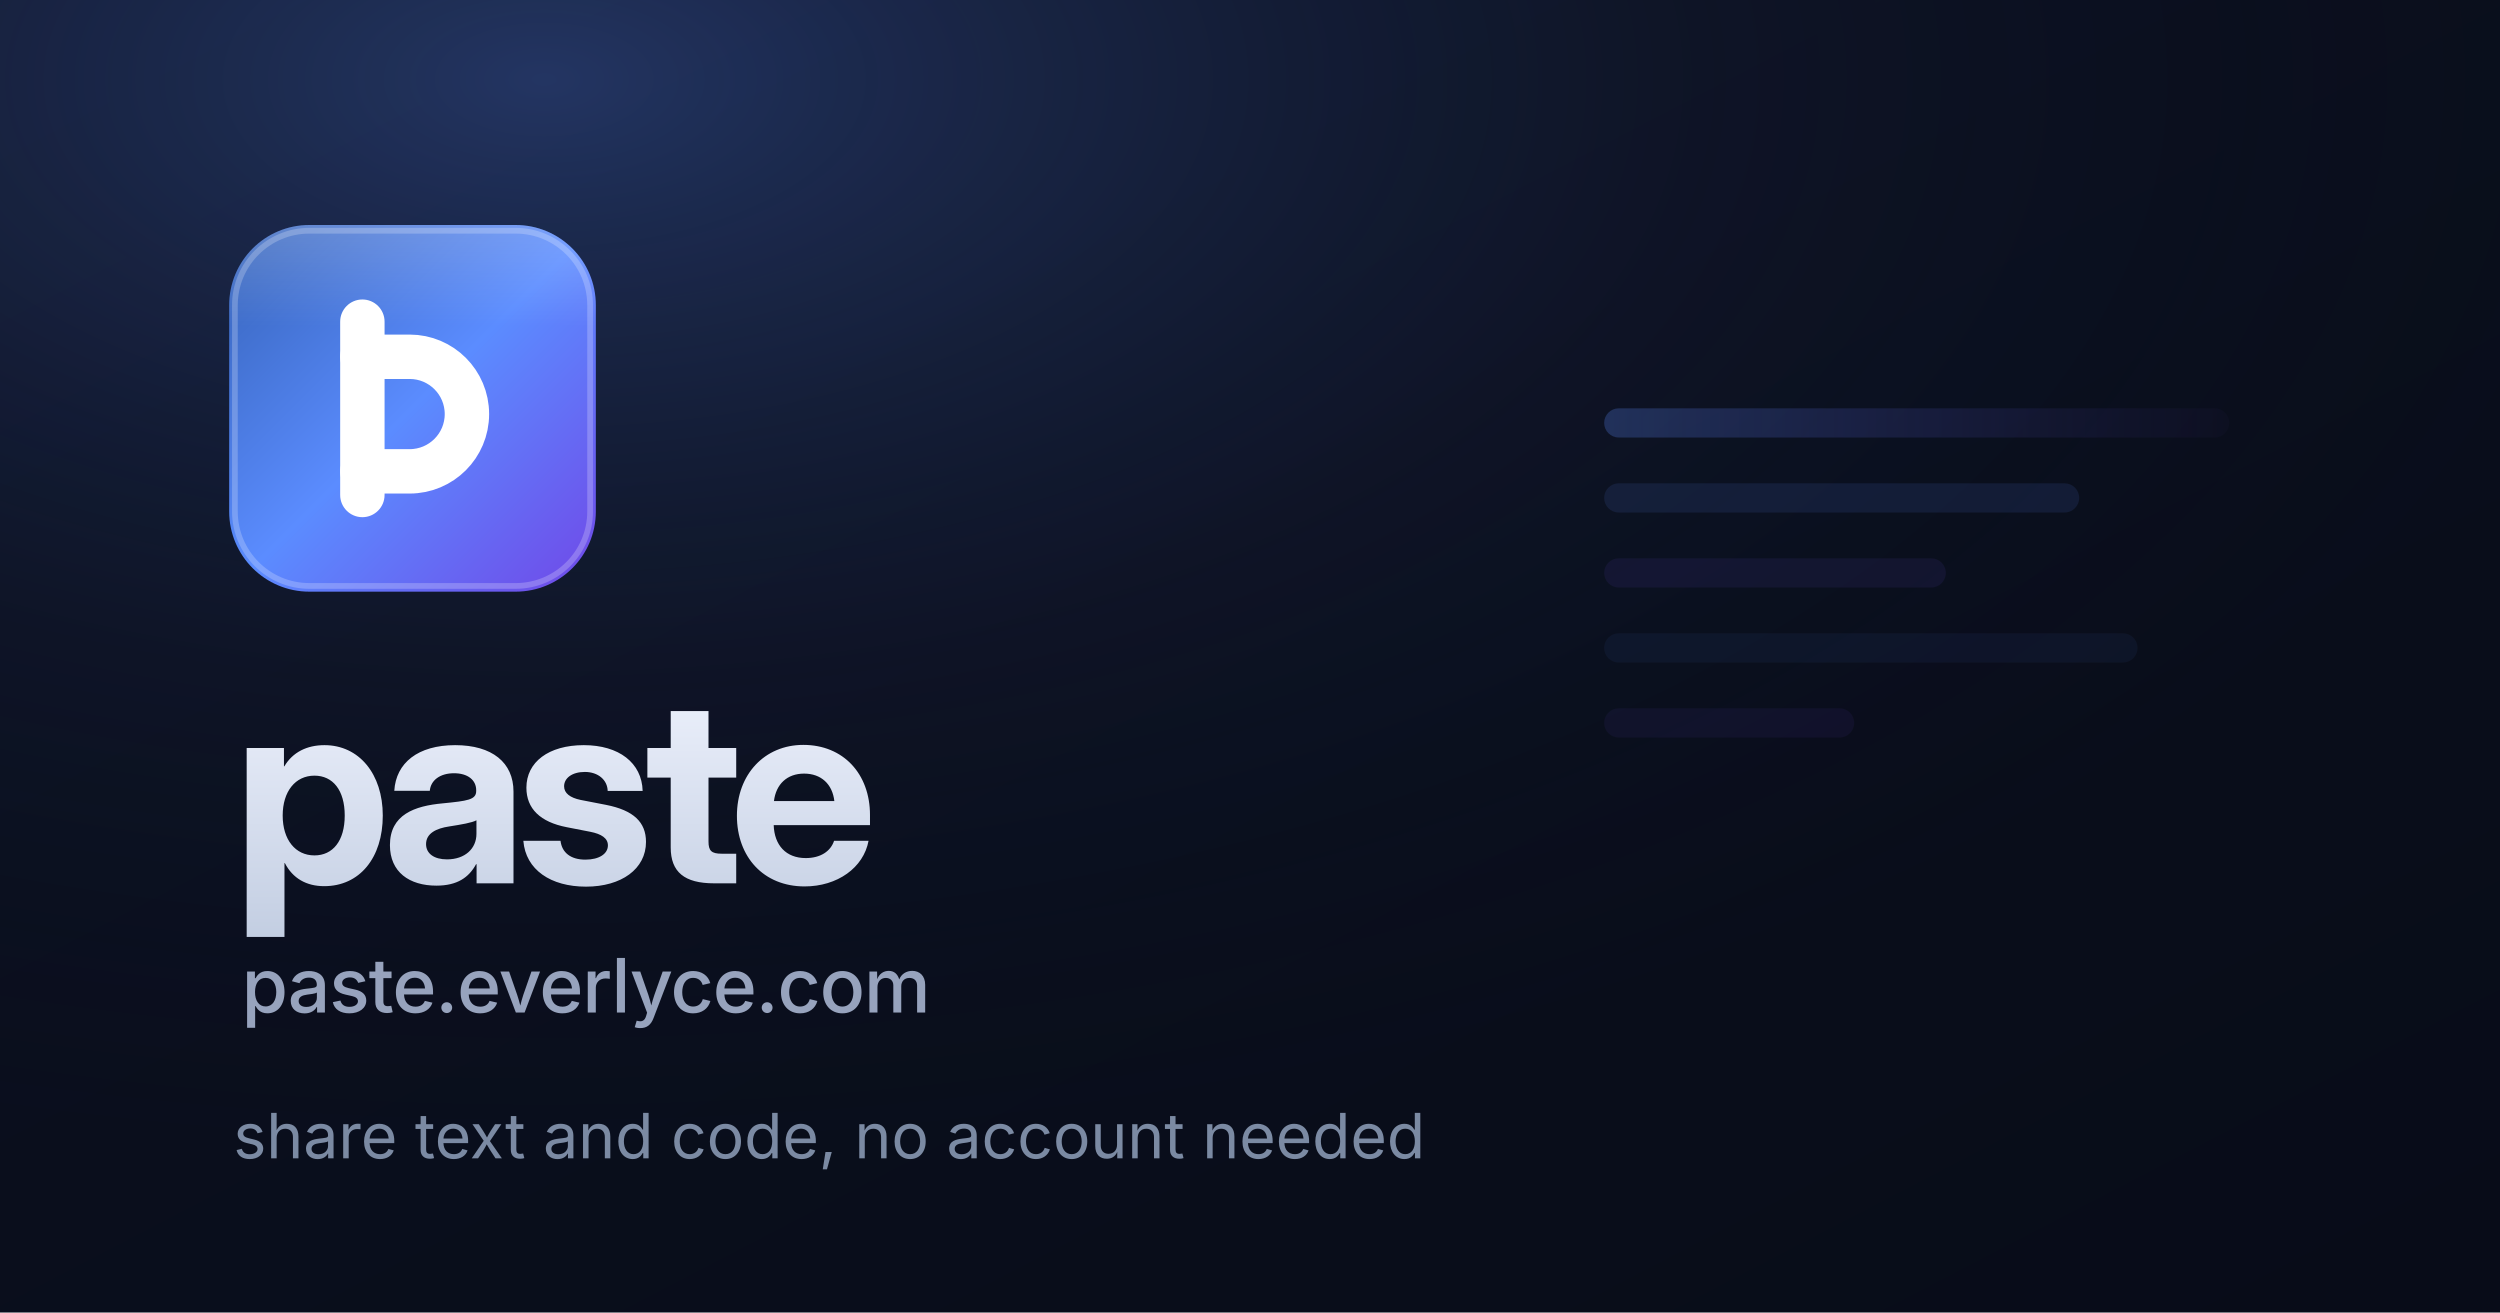
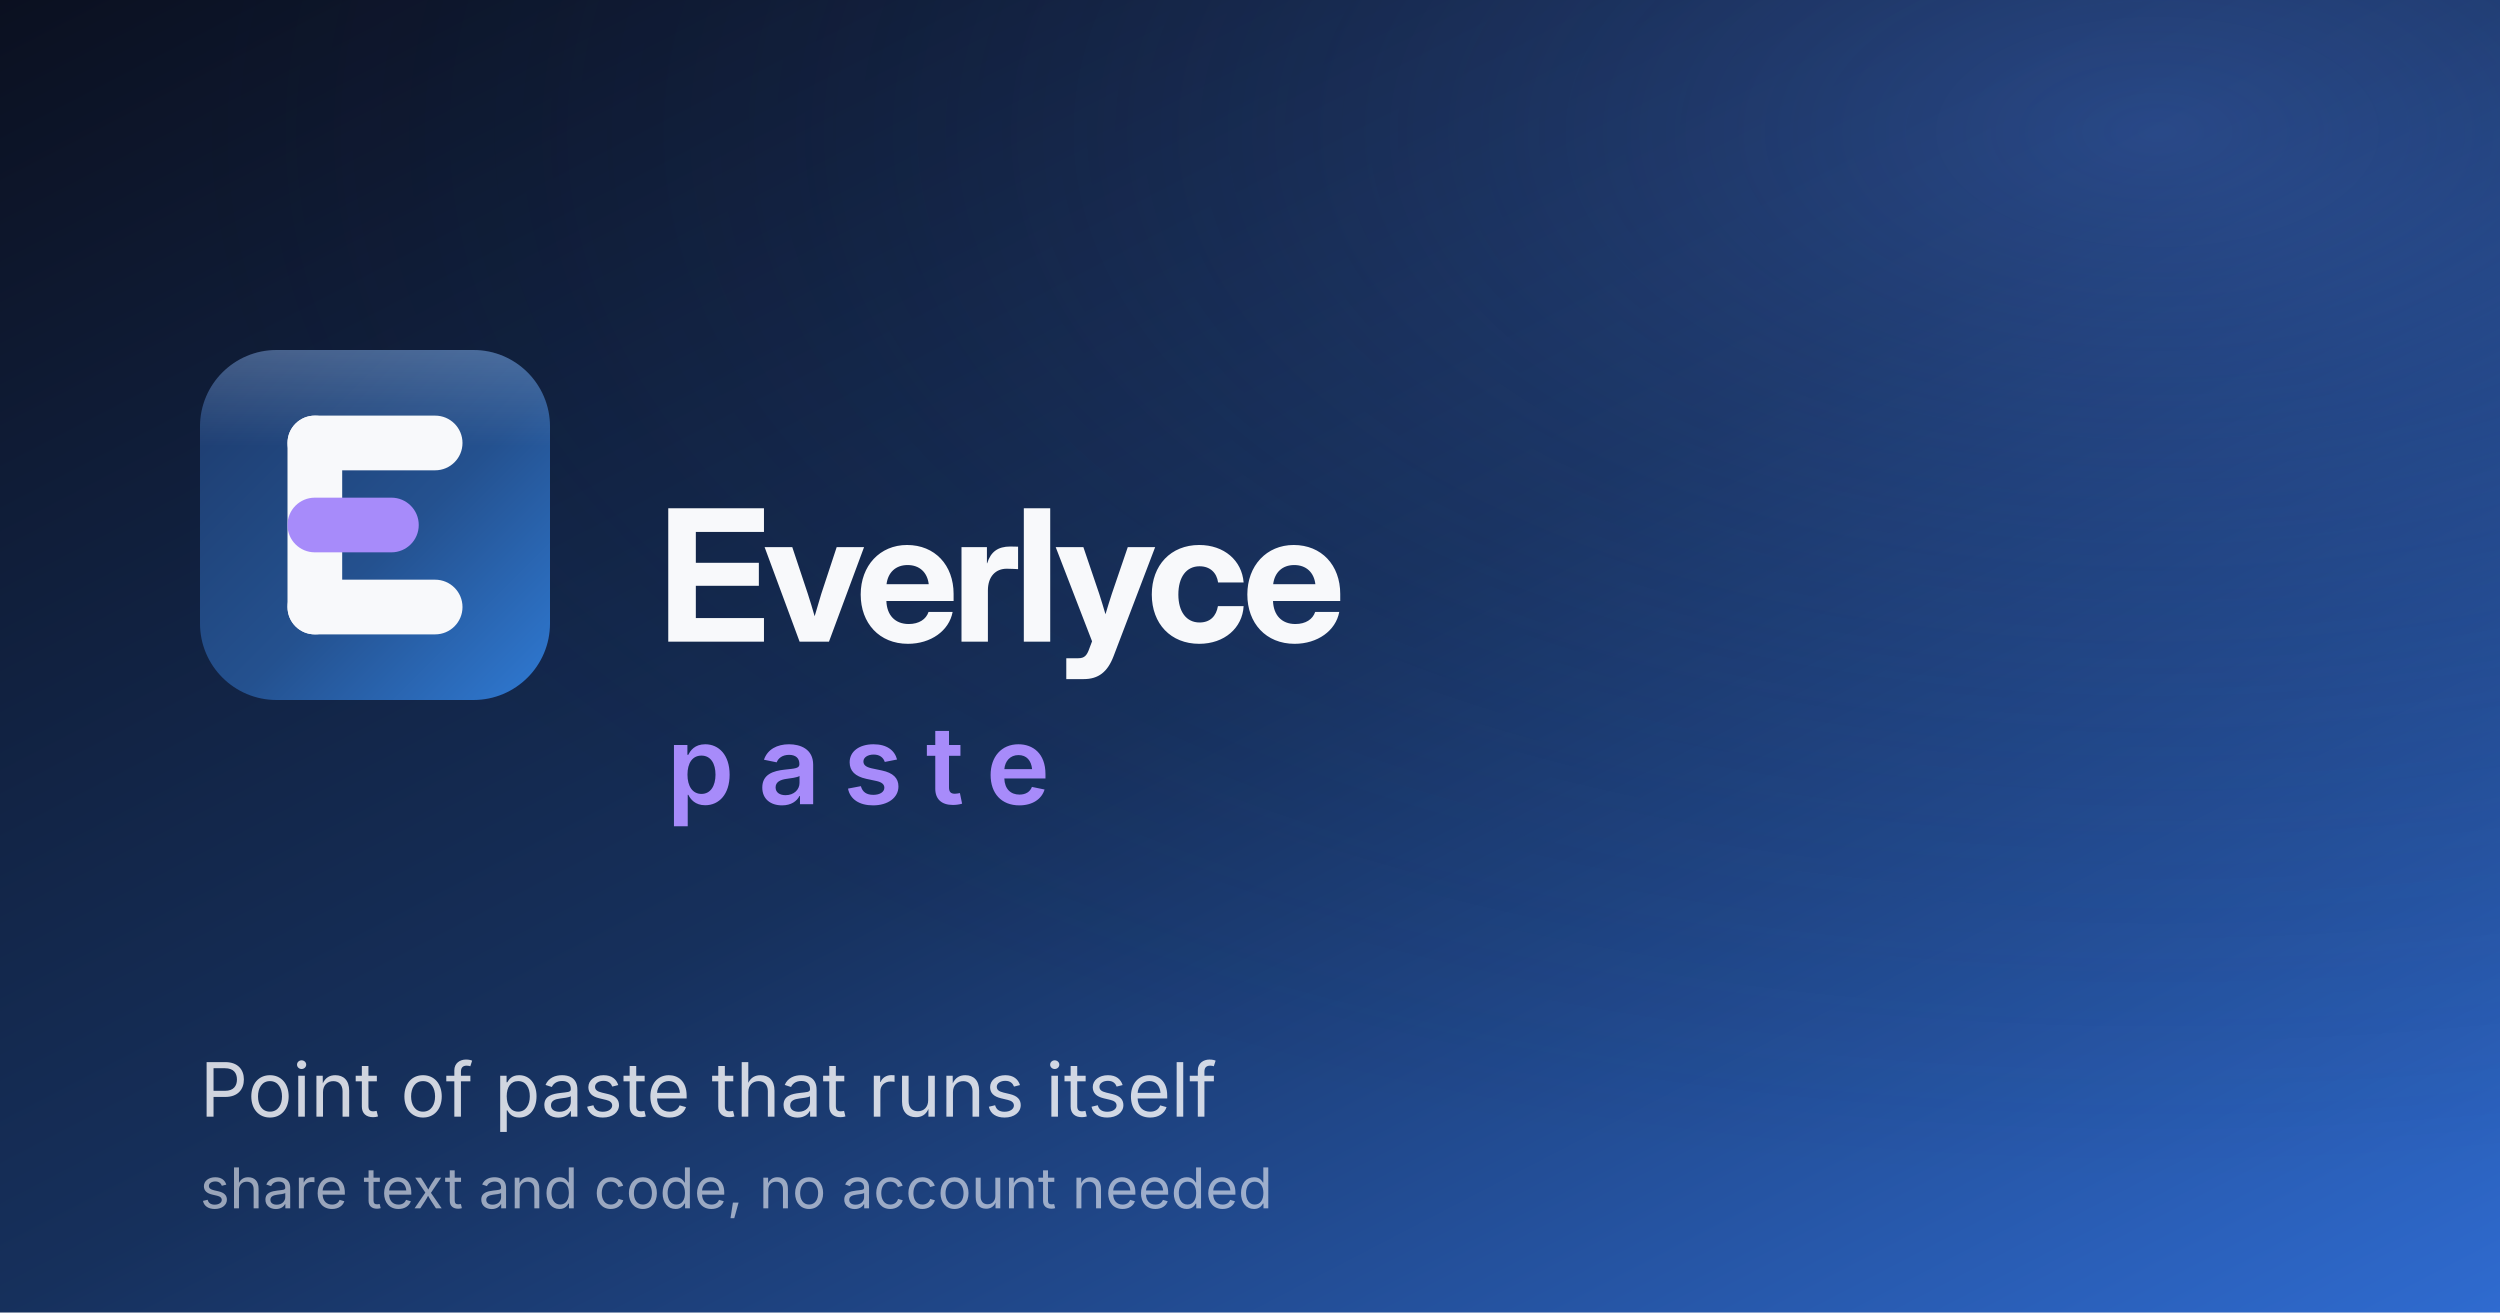
- <svg xmlns="http://www.w3.org/2000/svg" viewBox="0 0 1200 630" width="1200" height="630" role="img" aria-label="paste — share text and code">
+ <svg xmlns="http://www.w3.org/2000/svg" viewBox="0 0 1200 630" width="1200" height="630" role="img" aria-label="Everlyce paste — share text and code">
  <defs>
    <linearGradient id="cardBg" x1="0" y1="0" x2="1" y2="1">
      <stop offset="0" stop-color="#0b1020" />
-       <stop offset="1" stop-color="#080c18" />
+       <stop offset="0.5" stop-color="#16305c" />
+       <stop offset="1" stop-color="#2f6bd0" />
    </linearGradient>
-     <radialGradient id="cardGlow" cx="0.22" cy="0.06" r="0.85">
-       <stop offset="0" stop-color="#5b8cff" stop-opacity="0.30" />
-       <stop offset="0.55" stop-color="#2a3a66" stop-opacity="0.12" />
+     <radialGradient id="cardGlow" cx="0.86" cy="0.1" r="0.8">
+       <stop offset="0" stop-color="#5b8cff" stop-opacity="0.28" />
      <stop offset="1" stop-color="#0b1020" stop-opacity="0" />
    </radialGradient>
    <linearGradient id="cardMarkGradient" x1="0" y1="0" x2="1" y2="1">
-       <stop offset="0" stop-color="#3563b8" />
-       <stop offset="0.5" stop-color="#5b8cff" />
-       <stop offset="1" stop-color="#7048e8" />
+       <stop offset="0" stop-color="#1d3a6b" />
+       <stop offset="0.55" stop-color="#24518f" />
+       <stop offset="1" stop-color="#2f7ad4" />
    </linearGradient>
    <linearGradient id="cardSheen" x1="0" y1="0" x2="0" y2="1">
-       <stop offset="0" stop-color="#ffffff" stop-opacity="0.20" />
+       <stop offset="0" stop-color="#ffffff" stop-opacity="0.18" />
      <stop offset="0.55" stop-color="#ffffff" stop-opacity="0" />
-     </linearGradient>
-     <linearGradient id="cardWord" x1="0" y1="0" x2="0" y2="1">
-       <stop offset="0" stop-color="#e8edf9" />
-       <stop offset="1" stop-color="#c3cee2" />
-     </linearGradient>
-     <linearGradient id="cardFade" x1="0" y1="0" x2="1" y2="0">
-       <stop offset="0" stop-color="#5b8cff" stop-opacity="0.5" />
-       <stop offset="1" stop-color="#7048e8" stop-opacity="0.05" />
    </linearGradient>
  </defs>
  <rect width="1200" height="630" fill="url(#cardBg)" />
  <rect width="1200" height="630" fill="url(#cardGlow)" />
-   <g opacity="0.5">
-     <rect x="770" y="196" width="300" height="14" rx="7" fill="url(#cardFade)" />
-     <rect x="770" y="232" width="228" height="14" rx="7" fill="#5b8cff" fill-opacity="0.22" />
-     <rect x="770" y="268" width="164" height="14" rx="7" fill="#7048e8" fill-opacity="0.18" />
-     <rect x="770" y="304" width="256" height="14" rx="7" fill="#5b8cff" fill-opacity="0.12" />
-     <rect x="770" y="340" width="120" height="14" rx="7" fill="#7048e8" fill-opacity="0.14" />
-   </g>
-   <g transform="translate(110 108) scale(0.34375)">
+   <g transform="translate(96 168) scale(0.328125)">
    <rect width="512" height="512" rx="112" fill="url(#cardMarkGradient)" />
    <rect width="512" height="256" rx="112" fill="url(#cardSheen)" />
-     <rect x="8" y="8" width="496" height="496" rx="104" fill="none" stroke="#ffffff" stroke-opacity="0.22" stroke-width="8" />
-     <g fill="#ffffff">
-       <rect x="155" y="104" width="62" height="304" rx="31" />
-       <path d="M186 184 H252 a80 80 0 0 1 0 160 H186" fill="none" stroke="#ffffff" stroke-width="62" stroke-linecap="round" stroke-linejoin="round" />
+     <g fill="#f8f9fb">
+       <rect x="128" y="96" width="80" height="320" rx="40" />
+       <rect x="128" y="96" width="256" height="80" rx="40" />
+       <rect x="128" y="336" width="256" height="80" rx="40" />
    </g>
+     <rect x="128" y="216" width="192" height="80" rx="40" fill="#a78bfa" />
  </g>
-   <text x="112" y="424" font-family="Inter Display, Inter, DejaVu Sans, sans-serif" font-size="126" font-weight="700" letter-spacing="-5" fill="url(#cardWord)">paste</text>
-   <text x="116" y="486" font-family="Inter, DejaVu Sans, sans-serif" font-size="36" font-weight="500" letter-spacing="-0.5" fill="#97a3bd">paste.everlyce.com</text>
-   <text x="112" y="556" font-family="Inter, DejaVu Sans, sans-serif" font-size="30" font-weight="400" fill="#7b8aa3">share text and code, no account needed</text>
+   <text x="316" y="308" font-family="Inter Display, Inter, DejaVu Sans, sans-serif" font-size="88" font-weight="700" letter-spacing="-3" fill="#f8f9fb">Everlyce</text>
+   <text x="320" y="386" font-family="Inter, DejaVu Sans, sans-serif" font-size="52" font-weight="600" letter-spacing="11" fill="#a78bfa">paste</text>
+   <text x="96" y="536" font-family="Inter, DejaVu Sans, sans-serif" font-size="36" font-weight="400" fill="rgba(248, 249, 251, 0.82)">Point of paste that runs itself</text>
+   <text x="96" y="580" font-family="Inter, DejaVu Sans, sans-serif" font-size="27" font-weight="400" fill="rgba(248, 249, 251, 0.58)">share text and code, no account needed</text>
</svg>
